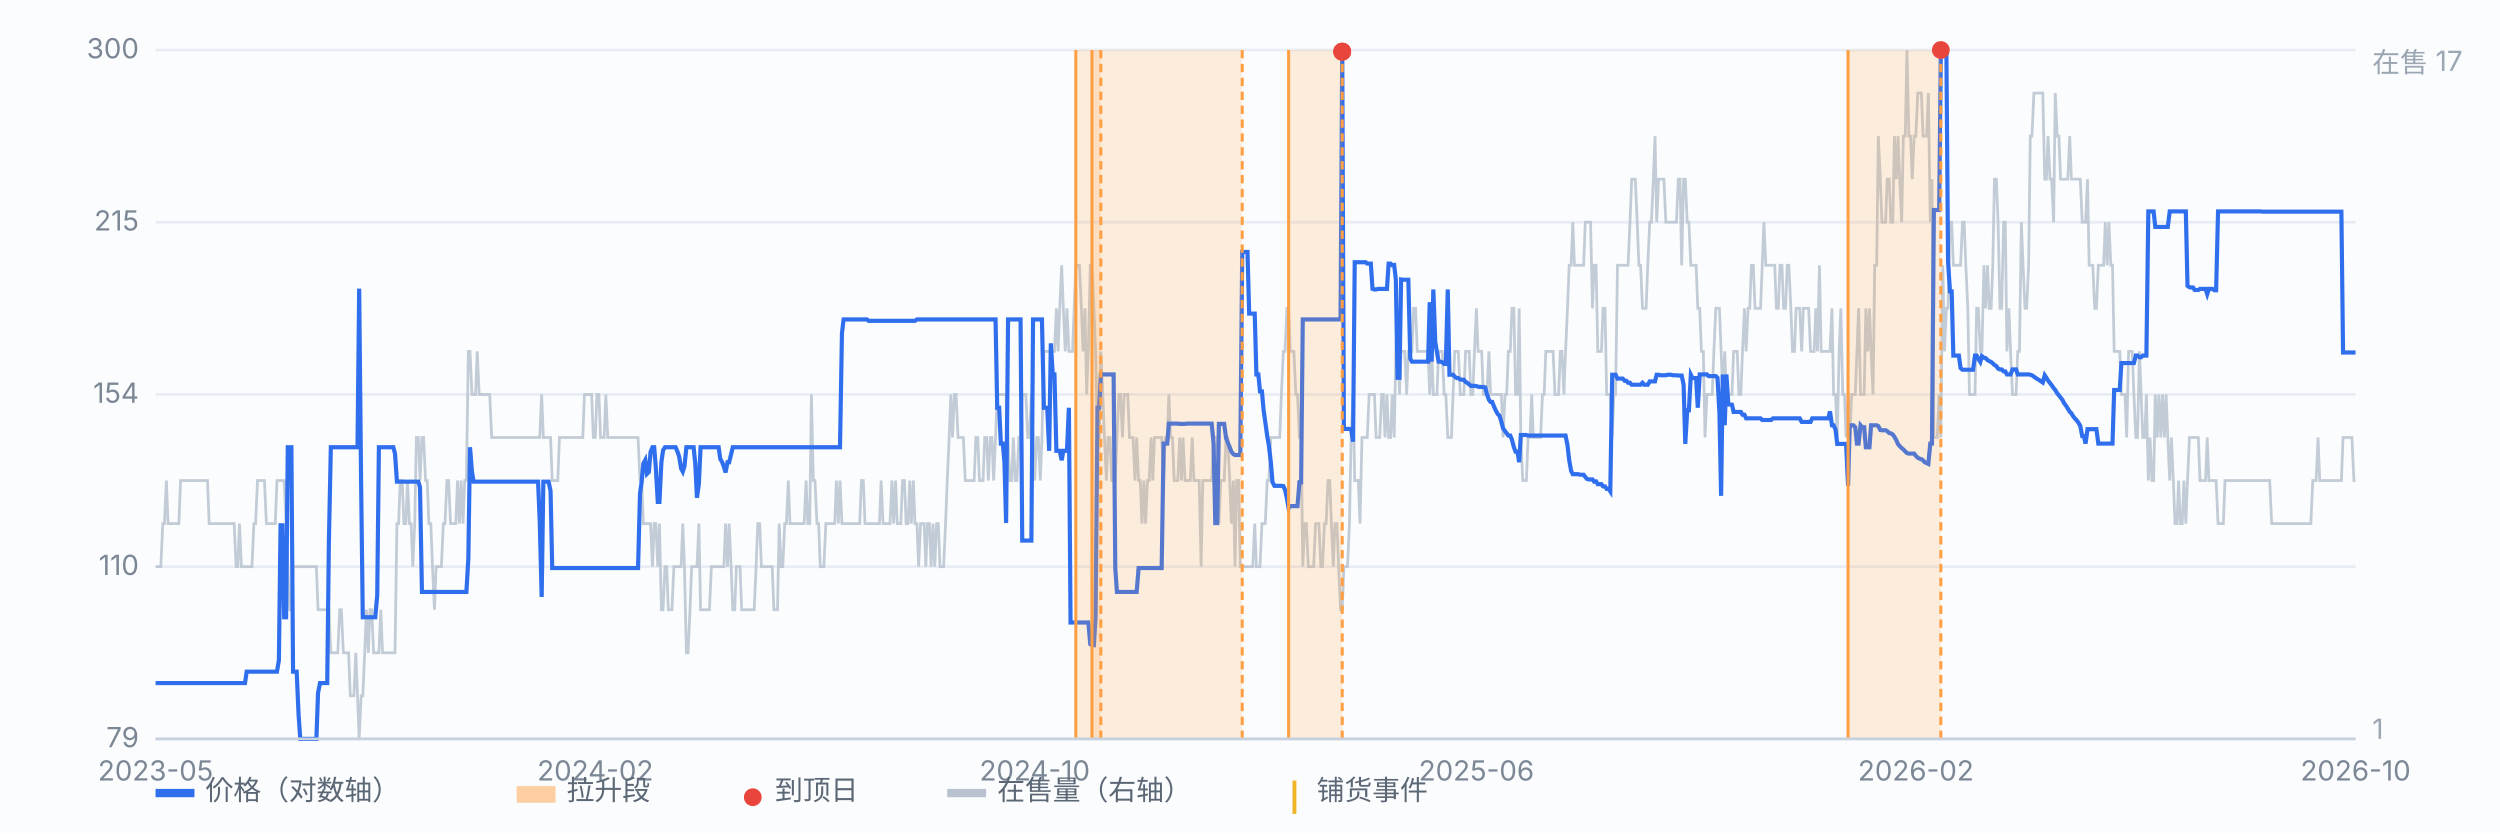
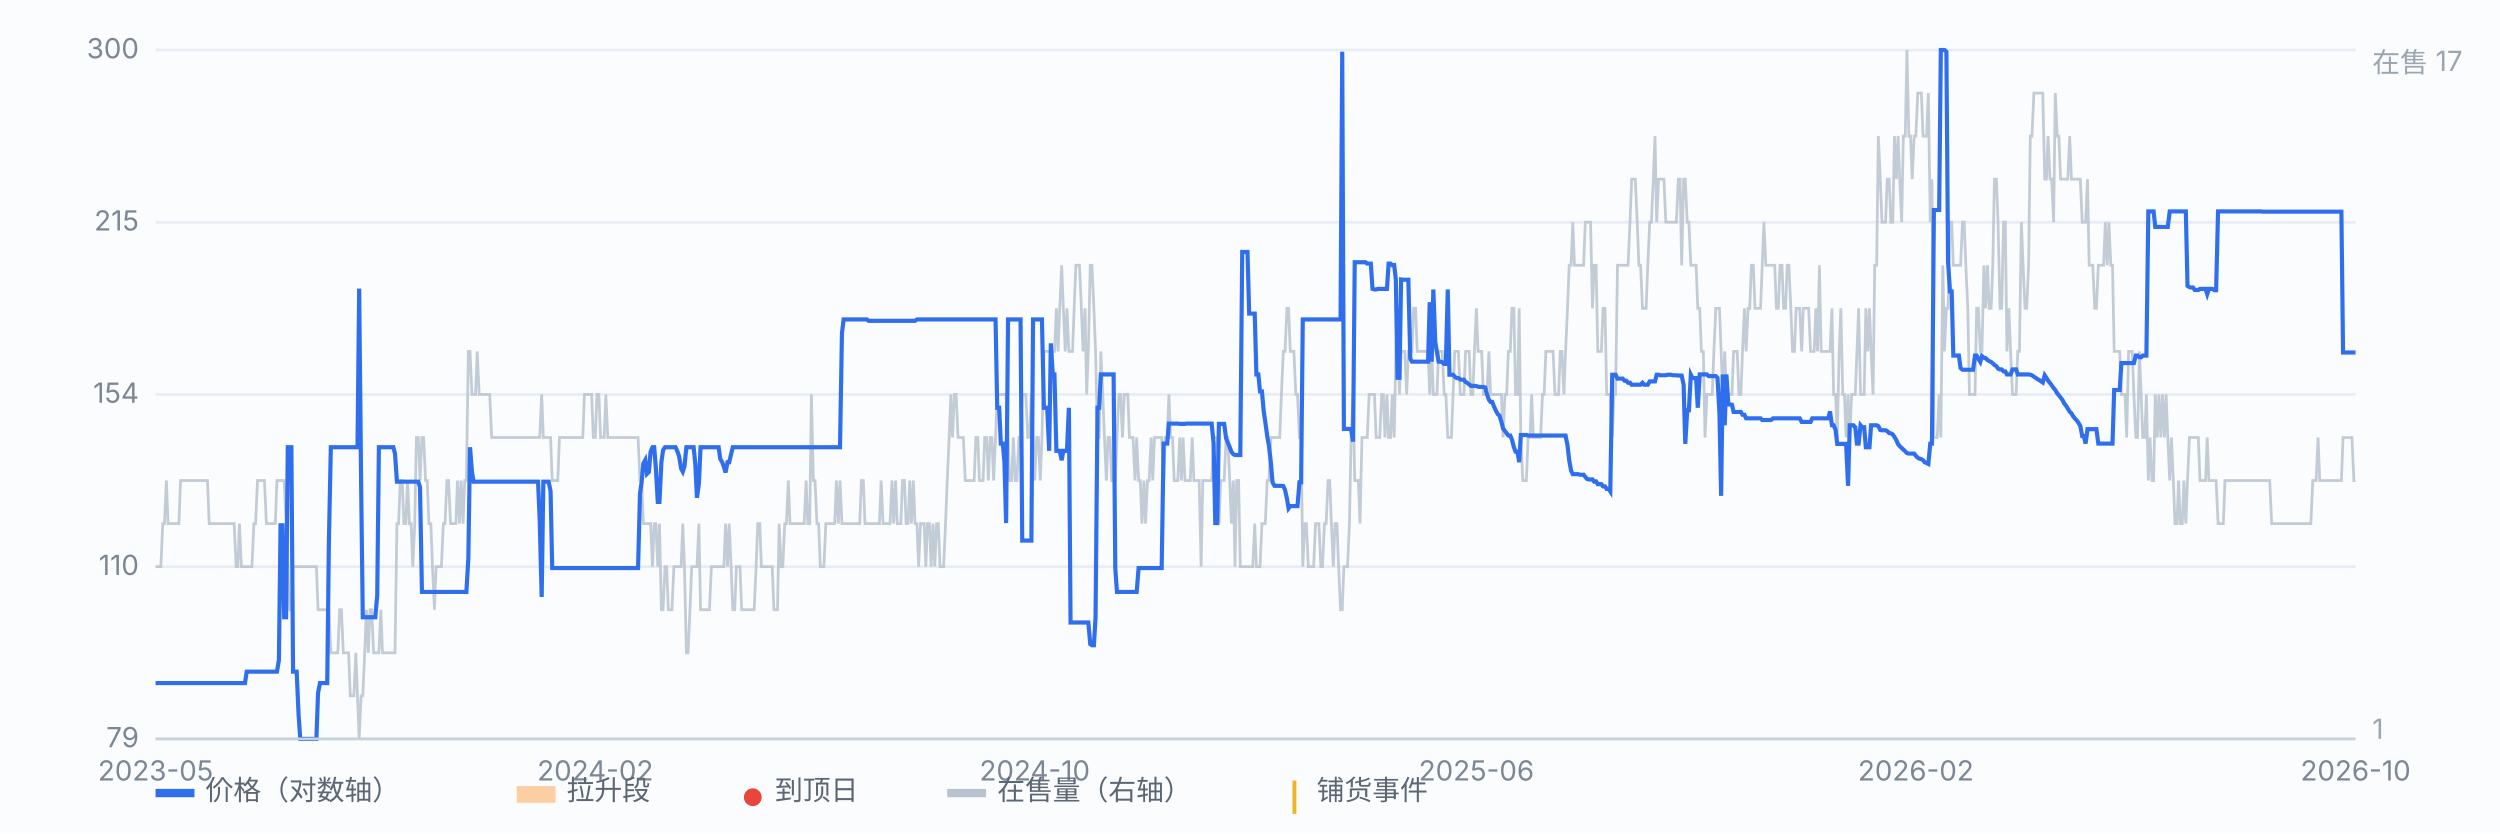
<svg xmlns="http://www.w3.org/2000/svg" viewBox="0 0 900 300" preserveAspectRatio="xMidYMid meet" style="width:100%;max-width:900px;height:auto;display:block" font-family="-apple-system,Segoe UI,Microsoft YaHei,sans-serif" font-size="10">
  <rect x="0" y="0" width="900" height="300" fill="#fbfcfe" />
  <line x1="56" y1="266.0" x2="848" y2="266.0" stroke="#e8edf5" stroke-width="1" />
  <text x="50" y="269.0" text-anchor="end" fill="#7b8794">79</text>
  <line x1="56" y1="204.0" x2="848" y2="204.0" stroke="#e8edf5" stroke-width="1" />
  <text x="50" y="207.0" text-anchor="end" fill="#7b8794">110</text>
  <line x1="56" y1="142.0" x2="848" y2="142.0" stroke="#e8edf5" stroke-width="1" />
  <text x="50" y="145.0" text-anchor="end" fill="#7b8794">154</text>
  <line x1="56" y1="80.0" x2="848" y2="80.0" stroke="#e8edf5" stroke-width="1" />
  <text x="50" y="83.0" text-anchor="end" fill="#7b8794">215</text>
  <line x1="56" y1="18.0" x2="848" y2="18.0" stroke="#e8edf5" stroke-width="1" />
  <text x="50" y="21.0" text-anchor="end" fill="#7b8794">300</text>
  <path d="M56.0 204.0 L56.6 204.0 L57.3 204.0 L57.9 204.0 L58.6 188.5 L59.2 188.5 L59.9 173.0 L60.5 188.5 L61.1 188.5 L61.8 188.5 L62.4 188.5 L63.1 188.5 L63.7 188.5 L64.4 188.5 L65.0 173.0 L65.7 173.0 L66.3 173.0 L66.9 173.0 L67.6 173.0 L68.2 173.0 L68.9 173.0 L69.5 173.0 L70.2 173.0 L70.8 173.0 L71.4 173.0 L72.1 173.0 L72.7 173.0 L73.4 173.0 L74.0 173.0 L74.7 173.0 L75.3 188.5 L75.9 188.5 L76.6 188.5 L77.2 188.5 L77.9 188.5 L78.5 188.5 L79.2 188.5 L79.8 188.5 L80.4 188.5 L81.1 188.5 L81.7 188.5 L82.4 188.5 L83.0 188.5 L83.7 188.5 L84.3 188.5 L85.0 204.0 L85.6 204.0 L86.2 188.5 L86.9 204.0 L87.5 204.0 L88.2 204.0 L88.8 204.0 L89.5 204.0 L90.1 204.0 L90.7 204.0 L91.4 188.5 L92.0 188.5 L92.7 173.0 L93.3 173.0 L94.0 173.0 L94.6 173.0 L95.2 173.0 L95.9 188.5 L96.5 188.5 L97.2 188.5 L97.8 188.5 L98.5 188.5 L99.1 188.5 L99.7 173.0 L100.4 173.0 L101.0 173.0 L101.7 173.0 L102.3 173.0 L103.0 188.5 L103.6 204.0 L104.3 219.5 L104.9 219.5 L105.5 204.0 L106.2 204.0 L106.8 204.0 L107.5 204.0 L108.1 204.0 L108.8 204.0 L109.4 204.0 L110.0 204.0 L110.7 204.0 L111.3 204.0 L112.0 204.0 L112.6 204.0 L113.3 204.0 L113.9 204.0 L114.5 219.5 L115.2 219.5 L115.8 219.5 L116.5 219.5 L117.1 219.5 L117.8 219.5 L118.4 219.5 L119.1 235.0 L119.7 235.0 L120.3 235.0 L121.0 235.0 L121.6 235.0 L122.3 219.5 L122.9 219.5 L123.6 235.0 L124.2 235.0 L124.8 235.0 L125.5 235.0 L126.1 250.5 L126.8 250.5 L127.4 250.5 L128.1 235.0 L128.7 250.5 L129.3 266.0 L130.0 250.5 L130.6 250.5 L131.3 235.0 L131.9 219.5 L132.6 235.0 L133.2 219.5 L133.8 219.5 L134.5 235.0 L135.1 235.0 L135.8 235.0 L136.4 235.0 L137.1 219.5 L137.7 235.0 L138.4 235.0 L139.0 235.0 L139.6 235.0 L140.3 235.0 L140.9 235.0 L141.6 235.0 L142.2 235.0 L142.9 188.5 L143.5 188.5 L144.1 173.0 L144.8 173.0 L145.4 188.5 L146.1 188.5 L146.7 173.0 L147.4 188.5 L148.0 188.5 L148.6 204.0 L149.3 188.5 L149.9 157.5 L150.6 157.5 L151.2 173.0 L151.9 157.5 L152.5 157.5 L153.2 173.0 L153.8 173.0 L154.4 188.5 L155.1 188.5 L155.7 204.0 L156.4 219.5 L157.0 204.0 L157.7 204.0 L158.3 204.0 L158.9 204.0 L159.6 188.5 L160.2 188.5 L160.9 173.0 L161.5 173.0 L162.2 188.5 L162.8 188.5 L163.4 188.5 L164.1 188.5 L164.7 173.0 L165.4 188.5 L166.0 173.0 L166.7 188.5 L167.3 173.0 L167.9 173.0 L168.6 126.5 L169.2 126.5 L169.9 142.0 L170.5 142.0 L171.2 142.0 L171.8 126.5 L172.5 142.0 L173.1 142.0 L173.7 142.0 L174.4 142.0 L175.0 142.0 L175.7 142.0 L176.3 142.0 L177.0 157.5 L177.6 157.5 L178.2 157.5 L178.9 157.5 L179.5 157.5 L180.2 157.5 L180.8 157.5 L181.5 157.5 L182.1 157.5 L182.7 157.5 L183.4 157.5 L184.0 157.5 L184.7 157.5 L185.3 157.5 L186.0 157.5 L186.6 157.5 L187.2 157.5 L187.9 157.5 L188.5 157.5 L189.2 157.5 L189.8 157.5 L190.5 157.5 L191.1 157.5 L191.8 157.5 L192.4 157.5 L193.0 157.5 L193.7 157.5 L194.3 157.5 L195.0 142.0 L195.6 157.5 L196.3 157.5 L196.9 157.5 L197.5 157.5 L198.2 157.5 L198.8 173.0 L199.5 173.0 L200.1 173.0 L200.8 173.0 L201.4 157.5 L202.0 157.5 L202.7 157.5 L203.3 157.5 L204.0 157.5 L204.6 157.5 L205.3 157.5 L205.9 157.5 L206.6 157.5 L207.2 157.5 L207.8 157.5 L208.5 157.5 L209.1 157.5 L209.8 157.5 L210.4 142.0 L211.1 142.0 L211.7 142.0 L212.3 142.0 L213.0 142.0 L213.6 157.5 L214.3 157.5 L214.9 142.0 L215.6 142.0 L216.2 157.5 L216.8 157.5 L217.5 157.5 L218.1 142.0 L218.8 157.5 L219.4 157.5 L220.1 157.5 L220.7 157.5 L221.3 157.5 L222.0 157.5 L222.6 157.5 L223.3 157.5 L223.9 157.5 L224.6 157.5 L225.2 157.5 L225.9 157.5 L226.5 157.5 L227.1 157.5 L227.8 157.5 L228.4 157.5 L229.1 157.5 L229.7 157.5 L230.4 173.0 L231.0 173.0 L231.6 188.5 L232.3 188.5 L232.9 188.5 L233.6 188.5 L234.2 188.5 L234.9 204.0 L235.5 188.5 L236.1 188.5 L236.8 204.0 L237.4 188.5 L238.1 219.5 L238.7 219.5 L239.4 204.0 L240.0 204.0 L240.6 219.5 L241.3 219.5 L241.9 219.5 L242.6 204.0 L243.2 204.0 L243.9 204.0 L244.5 204.0 L245.2 204.0 L245.8 188.5 L246.4 204.0 L247.1 235.0 L247.7 235.0 L248.4 219.5 L249.0 204.0 L249.7 204.0 L250.3 204.0 L250.9 204.0 L251.6 188.5 L252.2 219.5 L252.9 219.5 L253.5 219.5 L254.2 219.5 L254.8 219.5 L255.4 219.5 L256.1 204.0 L256.7 204.0 L257.4 204.0 L258.0 204.0 L258.7 204.0 L259.3 204.0 L260.0 204.0 L260.6 204.0 L261.2 188.5 L261.9 204.0 L262.5 188.5 L263.2 204.0 L263.8 219.5 L264.5 219.5 L265.1 204.0 L265.7 204.0 L266.4 204.0 L267.0 219.5 L267.7 219.5 L268.3 219.5 L269.0 219.5 L269.6 219.5 L270.2 219.5 L270.9 219.5 L271.5 219.5 L272.2 204.0 L272.8 188.5 L273.5 188.5 L274.1 204.0 L274.7 204.0 L275.4 204.0 L276.0 204.0 L276.7 204.0 L277.3 204.0 L278.0 204.0 L278.6 219.5 L279.3 219.5 L279.9 219.5 L280.5 188.5 L281.2 204.0 L281.8 204.0 L282.5 188.5 L283.1 188.5 L283.8 173.0 L284.4 188.5 L285.0 188.5 L285.7 188.5 L286.3 188.5 L287.0 188.5 L287.6 188.5 L288.3 188.5 L288.9 188.5 L289.5 188.5 L290.2 173.0 L290.8 188.5 L291.5 188.5 L292.1 142.0 L292.8 173.0 L293.4 173.0 L294.1 188.5 L294.7 188.5 L295.3 204.0 L296.0 204.0 L296.6 204.0 L297.3 188.5 L297.9 188.5 L298.6 188.5 L299.2 188.5 L299.8 188.5 L300.5 188.5 L301.1 173.0 L301.8 188.5 L302.4 173.0 L303.1 188.5 L303.7 188.5 L304.3 188.5 L305.0 188.5 L305.6 188.5 L306.3 188.5 L306.9 188.5 L307.6 188.5 L308.2 188.5 L308.8 188.5 L309.5 188.5 L310.1 173.0 L310.8 173.0 L311.4 188.5 L312.1 188.5 L312.7 188.5 L313.4 188.5 L314.0 188.5 L314.6 188.5 L315.3 188.5 L315.9 188.5 L316.6 188.5 L317.2 173.0 L317.9 188.5 L318.5 188.5 L319.1 188.5 L319.8 188.5 L320.4 188.5 L321.1 173.0 L321.7 188.5 L322.4 173.0 L323.0 188.5 L323.6 188.5 L324.3 188.5 L324.9 173.0 L325.6 173.0 L326.2 188.5 L326.9 188.5 L327.5 173.0 L328.1 188.5 L328.8 173.0 L329.4 188.5 L330.1 188.5 L330.7 204.0 L331.4 188.5 L332.0 188.5 L332.7 188.5 L333.3 204.0 L333.9 188.5 L334.6 188.5 L335.2 204.0 L335.9 188.5 L336.5 204.0 L337.2 188.5 L337.8 188.5 L338.4 204.0 L339.1 204.0 L339.7 204.0 L340.4 188.5 L341.0 173.0 L341.7 157.5 L342.3 142.0 L342.9 157.5 L343.6 142.0 L344.2 142.0 L344.9 157.5 L345.5 157.5 L346.2 157.5 L346.8 157.5 L347.5 173.0 L348.1 173.0 L348.7 173.0 L349.4 173.0 L350.0 173.0 L350.7 173.0 L351.3 157.5 L352.0 157.5 L352.6 173.0 L353.2 173.0 L353.9 173.0 L354.5 157.5 L355.2 157.5 L355.8 173.0 L356.5 157.5 L357.1 157.5 L357.7 173.0 L358.4 157.5 L359.0 142.0 L359.7 142.0 L360.3 142.0 L361.0 142.0 L361.6 142.0 L362.2 142.0 L362.9 157.5 L363.5 173.0 L364.2 173.0 L364.8 157.5 L365.5 173.0 L366.1 173.0 L366.8 157.5 L367.4 157.5 L368.0 142.0 L368.7 142.0 L369.3 142.0 L370.0 157.5 L370.6 157.5 L371.3 142.0 L371.9 157.5 L372.5 173.0 L373.2 157.5 L373.8 157.5 L374.5 173.0 L375.1 157.5 L375.8 126.5 L376.4 126.5 L377.0 126.5 L377.7 126.5 L378.3 126.5 L379.0 126.5 L379.6 126.5 L380.3 111.0 L380.9 126.5 L381.5 111.0 L382.2 95.5 L382.8 111.0 L383.5 126.5 L384.1 111.0 L384.8 126.5 L385.4 126.5 L386.1 126.5 L386.7 111.0 L387.3 95.5 L388.0 95.5 L388.6 95.5 L389.3 111.0 L389.9 126.5 L390.6 111.0 L391.2 142.0 L391.8 126.5 L392.5 95.5 L393.1 95.5 L393.8 111.0 L394.4 126.5 L395.1 157.5 L395.7 157.5 L396.3 126.5 L397.0 142.0 L397.6 157.5 L398.3 173.0 L398.9 157.5 L399.6 157.5 L400.2 173.0 L400.9 173.0 L401.5 173.0 L402.1 157.5 L402.8 142.0 L403.4 142.0 L404.1 157.5 L404.7 142.0 L405.4 142.0 L406.0 142.0 L406.6 157.5 L407.3 157.5 L407.9 157.5 L408.6 173.0 L409.2 157.5 L409.9 173.0 L410.5 173.0 L411.1 188.5 L411.8 173.0 L412.4 188.5 L413.1 173.0 L413.7 173.0 L414.4 157.5 L415.0 173.0 L415.6 157.5 L416.3 157.5 L416.9 157.5 L417.6 157.5 L418.2 157.5 L418.9 173.0 L419.5 157.5 L420.2 157.5 L420.8 142.0 L421.4 157.5 L422.1 157.5 L422.7 173.0 L423.4 173.0 L424.0 173.0 L424.7 157.5 L425.3 173.0 L425.9 157.5 L426.6 173.0 L427.2 173.0 L427.9 173.0 L428.5 173.0 L429.2 157.5 L429.8 173.0 L430.4 173.0 L431.1 173.0 L431.7 173.0 L432.4 204.0 L433.0 173.0 L433.7 173.0 L434.3 173.0 L435.0 173.0 L435.6 173.0 L436.2 173.0 L436.9 157.5 L437.5 157.5 L438.2 157.5 L438.8 188.5 L439.5 173.0 L440.1 173.0 L440.7 173.0 L441.4 157.5 L442.0 157.5 L442.7 173.0 L443.3 188.5 L444.0 173.0 L444.6 204.0 L445.2 173.0 L445.9 173.0 L446.5 204.0 L447.2 204.0 L447.8 204.0 L448.5 204.0 L449.1 204.0 L449.7 204.0 L450.4 204.0 L451.0 204.0 L451.7 188.5 L452.3 204.0 L453.0 204.0 L453.6 204.0 L454.3 188.5 L454.9 188.5 L455.5 188.5 L456.2 173.0 L456.8 173.0 L457.5 157.5 L458.1 157.5 L458.8 157.5 L459.4 157.5 L460.0 157.5 L460.7 157.5 L461.3 142.0 L462.0 126.5 L462.6 126.5 L463.3 111.0 L463.9 111.0 L464.5 126.5 L465.2 126.5 L465.8 126.5 L466.5 142.0 L467.1 142.0 L467.8 157.5 L468.4 157.5 L469.0 204.0 L469.7 188.5 L470.3 188.5 L471.0 204.0 L471.6 204.0 L472.3 204.0 L472.9 204.0 L473.6 188.5 L474.2 188.5 L474.8 188.5 L475.5 204.0 L476.1 204.0 L476.8 188.5 L477.4 188.5 L478.1 173.0 L478.7 173.0 L479.3 188.5 L480.0 204.0 L480.6 188.5 L481.3 188.5 L481.9 204.0 L482.6 219.5 L483.2 219.5 L483.8 204.0 L484.5 204.0 L485.1 204.0 L485.8 188.5 L486.4 157.5 L487.1 142.0 L487.7 173.0 L488.4 173.0 L489.0 173.0 L489.6 188.5 L490.3 157.5 L490.9 157.5 L491.6 157.5 L492.2 157.5 L492.9 142.0 L493.5 142.0 L494.1 142.0 L494.8 142.0 L495.4 157.5 L496.1 157.5 L496.7 157.5 L497.4 142.0 L498.0 142.0 L498.6 157.5 L499.3 142.0 L499.9 157.5 L500.6 157.5 L501.2 142.0 L501.9 157.5 L502.5 126.5 L503.1 111.0 L503.8 142.0 L504.4 126.5 L505.1 126.5 L505.7 126.5 L506.4 142.0 L507.0 126.5 L507.7 126.5 L508.3 126.5 L508.9 111.0 L509.6 111.0 L510.2 126.5 L510.9 126.5 L511.5 126.5 L512.2 126.5 L512.8 126.5 L513.4 126.5 L514.1 126.5 L514.7 142.0 L515.4 126.5 L516.0 142.0 L516.7 142.0 L517.3 142.0 L517.9 126.5 L518.6 126.5 L519.2 126.5 L519.9 142.0 L520.5 142.0 L521.2 157.5 L521.8 157.5 L522.5 157.5 L523.1 142.0 L523.7 126.5 L524.4 126.5 L525.0 126.5 L525.7 142.0 L526.3 142.0 L527.0 142.0 L527.6 126.5 L528.2 126.5 L528.9 126.5 L529.5 142.0 L530.2 142.0 L530.8 126.5 L531.5 111.0 L532.1 126.5 L532.7 126.5 L533.4 126.5 L534.0 142.0 L534.7 142.0 L535.3 142.0 L536.0 126.5 L536.6 142.0 L537.2 142.0 L537.9 142.0 L538.5 142.0 L539.2 142.0 L539.8 142.0 L540.5 142.0 L541.1 157.5 L541.8 142.0 L542.4 142.0 L543.0 126.5 L543.7 126.5 L544.3 111.0 L545.0 111.0 L545.6 142.0 L546.3 142.0 L546.9 111.0 L547.5 157.5 L548.2 173.0 L548.8 173.0 L549.5 173.0 L550.1 157.5 L550.8 157.5 L551.4 142.0 L552.0 157.5 L552.7 157.5 L553.3 157.5 L554.0 157.5 L554.6 157.5 L555.3 142.0 L555.9 142.0 L556.5 126.5 L557.2 126.5 L557.8 126.5 L558.5 126.5 L559.1 126.5 L559.8 142.0 L560.4 142.0 L561.1 142.0 L561.7 126.5 L562.3 126.5 L563.0 142.0 L563.6 126.5 L564.3 111.0 L564.9 95.5 L565.6 95.5 L566.2 80.0 L566.8 95.5 L567.5 95.5 L568.1 95.5 L568.8 95.5 L569.4 95.5 L570.1 95.5 L570.7 80.0 L571.3 80.0 L572.0 80.0 L572.6 80.0 L573.3 111.0 L573.9 95.5 L574.6 95.5 L575.2 126.5 L575.9 126.5 L576.5 126.5 L577.1 111.0 L577.8 111.0 L578.4 142.0 L579.1 142.0 L579.7 142.0 L580.4 157.5 L581.0 142.0 L581.6 142.0 L582.3 95.5 L582.9 95.5 L583.6 95.5 L584.2 95.5 L584.9 95.5 L585.5 95.5 L586.1 95.5 L586.8 80.0 L587.4 64.5 L588.1 64.5 L588.7 64.5 L589.4 80.0 L590.0 95.5 L590.6 95.5 L591.3 111.0 L591.9 111.0 L592.6 111.0 L593.2 95.5 L593.9 80.0 L594.5 80.0 L595.2 64.5 L595.8 49.0 L596.4 80.0 L597.1 64.5 L597.7 64.5 L598.4 64.5 L599.0 64.5 L599.7 80.0 L600.3 80.0 L600.9 80.0 L601.6 80.0 L602.2 80.0 L602.9 80.0 L603.5 80.0 L604.2 64.5 L604.8 64.5 L605.4 95.5 L606.1 64.5 L606.7 64.5 L607.4 80.0 L608.0 80.0 L608.7 95.5 L609.3 95.5 L609.9 95.5 L610.6 95.5 L611.2 111.0 L611.9 111.0 L612.5 126.5 L613.2 126.5 L613.8 157.5 L614.5 142.0 L615.1 142.0 L615.7 142.0 L616.4 142.0 L617.0 126.5 L617.7 111.0 L618.3 111.0 L619.0 111.0 L619.6 126.5 L620.2 142.0 L620.9 126.5 L621.5 142.0 L622.2 142.0 L622.8 142.0 L623.5 142.0 L624.1 126.5 L624.7 126.5 L625.4 126.5 L626.0 142.0 L626.7 142.0 L627.3 126.5 L628.0 111.0 L628.6 126.5 L629.3 111.0 L629.9 111.0 L630.5 95.5 L631.2 95.5 L631.8 111.0 L632.5 111.0 L633.1 111.0 L633.8 111.0 L634.4 95.5 L635.0 80.0 L635.7 95.5 L636.3 95.5 L637.0 95.5 L637.6 95.5 L638.3 95.5 L638.9 95.5 L639.5 111.0 L640.2 111.0 L640.8 95.5 L641.5 95.5 L642.1 111.0 L642.8 111.0 L643.4 95.5 L644.0 95.5 L644.7 111.0 L645.3 126.5 L646.0 126.5 L646.6 111.0 L647.3 111.0 L647.9 111.0 L648.6 126.5 L649.2 111.0 L649.8 111.0 L650.5 111.0 L651.1 111.0 L651.8 126.5 L652.4 126.5 L653.1 126.5 L653.7 111.0 L654.3 126.5 L655.0 95.5 L655.6 126.5 L656.3 126.5 L656.9 126.5 L657.6 126.5 L658.2 126.5 L658.8 126.5 L659.5 111.0 L660.1 142.0 L660.8 142.0 L661.4 157.5 L662.1 126.5 L662.7 111.0 L663.4 142.0 L664.0 142.0 L664.6 157.5 L665.3 142.0 L665.9 157.5 L666.6 142.0 L667.2 142.0 L667.9 142.0 L668.5 126.5 L669.1 111.0 L669.8 142.0 L670.4 142.0 L671.1 142.0 L671.7 111.0 L672.4 126.5 L673.0 111.0 L673.6 126.5 L674.3 142.0 L674.9 95.5 L675.6 95.5 L676.2 49.0 L676.9 64.5 L677.5 80.0 L678.1 80.0 L678.8 80.0 L679.4 64.5 L680.1 64.5 L680.7 80.0 L681.4 80.0 L682.0 49.0 L682.7 64.5 L683.3 49.0 L683.9 64.5 L684.6 80.0 L685.2 49.0 L685.9 49.0 L686.5 18.0 L687.2 49.0 L687.8 49.0 L688.4 64.5 L689.1 49.0 L689.7 49.0 L690.4 33.5 L691.0 33.5 L691.7 33.5 L692.3 49.0 L692.9 49.0 L693.6 49.0 L694.2 33.5 L694.9 80.0 L695.5 64.5 L696.2 157.5 L696.8 157.5 L697.4 157.5 L698.1 142.0 L698.7 157.5 L699.4 95.5 L700.0 126.5 L700.7 111.0 L701.3 111.0 L702.0 80.0 L702.6 80.0 L703.2 95.5 L703.9 95.5 L704.5 95.5 L705.2 95.5 L705.8 95.5 L706.5 80.0 L707.1 80.0 L707.7 95.5 L708.4 111.0 L709.0 142.0 L709.7 142.0 L710.3 142.0 L711.0 142.0 L711.6 111.0 L712.2 111.0 L712.9 126.5 L713.5 126.5 L714.2 95.5 L714.8 111.0 L715.5 95.5 L716.1 111.0 L716.8 111.0 L717.4 95.5 L718.0 64.5 L718.7 64.5 L719.3 80.0 L720.0 111.0 L720.6 111.0 L721.3 80.0 L721.9 80.0 L722.5 126.5 L723.2 111.0 L723.8 126.5 L724.5 142.0 L725.1 142.0 L725.8 142.0 L726.4 126.5 L727.0 126.5 L727.7 80.0 L728.3 95.5 L729.0 111.0 L729.6 111.0 L730.3 95.5 L730.9 49.0 L731.5 49.0 L732.2 33.5 L732.8 33.5 L733.5 33.5 L734.1 33.5 L734.8 33.5 L735.4 33.5 L736.1 64.5 L736.7 64.5 L737.3 49.0 L738.0 64.5 L738.6 64.5 L739.3 80.0 L739.9 33.5 L740.6 49.0 L741.2 49.0 L741.8 64.5 L742.5 64.5 L743.1 64.5 L743.8 64.5 L744.4 64.5 L745.1 49.0 L745.7 64.5 L746.3 64.5 L747.0 64.5 L747.6 64.5 L748.3 64.5 L748.9 64.5 L749.6 80.0 L750.2 80.0 L750.8 80.0 L751.5 64.5 L752.1 95.5 L752.8 95.5 L753.4 95.5 L754.1 111.0 L754.7 111.0 L755.4 95.5 L756.0 95.5 L756.6 95.5 L757.3 95.5 L757.9 80.0 L758.6 95.5 L759.2 80.0 L759.9 95.5 L760.5 95.5 L761.1 126.5 L761.8 126.5 L762.4 126.5 L763.1 126.5 L763.7 142.0 L764.4 142.0 L765.0 142.0 L765.6 157.5 L766.3 126.5 L766.9 126.5 L767.6 126.5 L768.2 142.0 L768.9 157.5 L769.5 157.5 L770.2 126.5 L770.8 142.0 L771.4 157.5 L772.1 157.5 L772.7 142.0 L773.4 173.0 L774.0 157.5 L774.7 173.0 L775.3 173.0 L775.9 142.0 L776.6 157.5 L777.2 142.0 L777.9 157.5 L778.5 142.0 L779.2 157.5 L779.8 142.0 L780.4 157.5 L781.1 173.0 L781.7 157.5 L782.4 173.0 L783.0 188.5 L783.7 188.5 L784.3 173.0 L784.9 188.5 L785.6 188.5 L786.2 173.0 L786.9 188.5 L787.5 173.0 L788.2 157.5 L788.8 157.5 L789.5 157.5 L790.1 157.5 L790.7 157.5 L791.4 157.5 L792.0 173.0 L792.7 173.0 L793.3 173.0 L794.0 173.0 L794.6 157.5 L795.2 173.0 L795.9 173.0 L796.5 173.0 L797.2 173.0 L797.8 173.0 L798.5 188.5 L799.1 188.5 L799.7 188.5 L800.4 188.5 L801.0 173.0 L801.7 173.0 L802.3 173.0 L803.0 173.0 L803.6 173.0 L804.3 173.0 L804.9 173.0 L805.5 173.0 L806.2 173.0 L806.8 173.0 L807.5 173.0 L808.1 173.0 L808.8 173.0 L809.4 173.0 L810.0 173.0 L810.7 173.0 L811.3 173.0 L812.0 173.0 L812.6 173.0 L813.3 173.0 L813.9 173.0 L814.5 173.0 L815.2 173.0 L815.8 173.0 L816.5 173.0 L817.1 173.0 L817.8 188.5 L818.4 188.5 L819.0 188.5 L819.7 188.5 L820.3 188.5 L821.0 188.5 L821.6 188.5 L822.3 188.5 L822.9 188.5 L823.6 188.5 L824.2 188.5 L824.8 188.5 L825.5 188.5 L826.1 188.5 L826.8 188.5 L827.4 188.5 L828.1 188.5 L828.7 188.5 L829.3 188.5 L830.0 188.5 L830.6 188.5 L831.3 188.5 L831.9 188.5 L832.6 173.0 L833.2 173.0 L833.8 173.0 L834.5 157.5 L835.1 173.0 L835.8 173.0 L836.4 173.0 L837.1 173.0 L837.7 173.0 L838.3 173.0 L839.0 173.0 L839.6 173.0 L840.3 173.0 L840.9 173.0 L841.6 173.0 L842.2 173.0 L842.9 173.0 L843.5 157.5 L844.1 157.5 L844.8 157.5 L845.4 157.5 L846.1 157.5 L846.7 157.5 L847.4 173.0 L848.0 173.0" fill="none" stroke="#b9c3cf" stroke-width="1" opacity="0.85" />
  <text x="854" y="26" fill="#9aa6b2">在售 17</text>
  <text x="854" y="266" fill="#9aa6b2">1</text>
  <path d="M56.0 245.9 L56.6 245.9 L57.3 245.9 L57.9 245.9 L58.6 245.9 L59.2 245.9 L59.9 245.9 L60.5 245.9 L61.1 245.9 L61.8 245.9 L62.4 245.9 L63.1 245.9 L63.7 245.9 L64.4 245.9 L65.0 245.9 L65.7 245.9 L66.3 245.9 L66.9 245.9 L67.6 245.9 L68.2 245.9 L68.9 245.9 L69.5 245.9 L70.2 245.9 L70.8 245.9 L71.4 245.9 L72.1 245.9 L72.7 245.9 L73.4 245.9 L74.0 245.9 L74.7 245.9 L75.3 245.9 L75.9 245.9 L76.6 245.9 L77.2 245.9 L77.9 245.9 L78.5 245.9 L79.2 245.9 L79.8 245.9 L80.4 245.9 L81.1 245.9 L81.7 245.9 L82.4 245.9 L83.0 245.9 L83.7 245.9 L84.3 245.9 L85.0 245.9 L85.6 245.9 L86.2 245.9 L86.9 245.9 L87.5 245.9 L88.2 245.9 L88.8 241.8 L89.5 241.8 L90.1 241.8 L90.7 241.8 L91.4 241.8 L92.0 241.8 L92.7 241.8 L93.3 241.8 L94.0 241.8 L94.6 241.8 L95.2 241.8 L95.9 241.8 L96.5 241.8 L97.2 241.8 L97.8 241.8 L98.5 241.8 L99.1 241.8 L99.7 241.8 L100.4 237.7 L101.0 189.1 L101.7 189.1 L102.3 222.2 L103.0 222.2 L103.6 161.0 L104.3 161.0 L104.9 161.0 L105.5 241.8 L106.2 241.8 L106.8 241.8 L107.5 257.5 L108.1 266.0 L108.8 266.0 L109.4 266.0 L110.0 266.0 L110.7 266.0 L111.3 266.0 L112.0 266.0 L112.6 266.0 L113.3 266.0 L113.9 266.0 L114.5 249.4 L115.2 245.9 L115.8 245.9 L116.5 245.9 L117.1 245.9 L117.8 245.9 L118.4 194.9 L119.1 161.0 L119.7 161.0 L120.3 161.0 L121.0 161.0 L121.6 161.0 L122.3 161.0 L122.9 161.0 L123.6 161.0 L124.2 161.0 L124.8 161.0 L125.5 161.0 L126.1 161.0 L126.8 161.0 L127.4 161.0 L128.1 161.0 L128.7 161.0 L129.3 103.9 L130.0 173.9 L130.6 222.2 L131.3 222.2 L131.9 222.2 L132.6 222.2 L133.2 222.2 L133.8 222.2 L134.5 222.2 L135.1 222.2 L135.8 214.3 L136.4 161.0 L137.1 161.0 L137.7 161.0 L138.4 161.0 L139.0 161.0 L139.6 161.0 L140.3 161.0 L140.9 161.0 L141.6 161.0 L142.2 163.3 L142.9 173.4 L143.5 173.4 L144.1 173.4 L144.8 173.4 L145.4 173.4 L146.1 173.4 L146.7 173.4 L147.4 173.4 L148.0 173.4 L148.6 173.4 L149.3 173.4 L149.9 173.4 L150.6 173.4 L151.2 175.4 L151.9 213.1 L152.5 213.1 L153.2 213.1 L153.8 213.1 L154.4 213.1 L155.1 213.1 L155.7 213.1 L156.4 213.1 L157.0 213.1 L157.7 213.1 L158.3 213.1 L158.9 213.1 L159.6 213.1 L160.2 213.1 L160.9 213.1 L161.5 213.1 L162.2 213.1 L162.8 213.1 L163.4 213.1 L164.1 213.1 L164.7 213.1 L165.4 213.1 L166.0 213.1 L166.7 213.1 L167.3 213.1 L167.9 213.1 L168.6 201.1 L169.2 161.0 L169.9 169.8 L170.5 173.4 L171.2 173.4 L171.8 173.4 L172.5 173.4 L173.1 173.4 L173.7 173.4 L174.4 173.4 L175.0 173.4 L175.7 173.4 L176.3 173.4 L177.0 173.4 L177.6 173.4 L178.2 173.4 L178.9 173.4 L179.5 173.4 L180.2 173.4 L180.8 173.4 L181.5 173.4 L182.1 173.4 L182.7 173.4 L183.4 173.4 L184.0 173.4 L184.7 173.4 L185.3 173.4 L186.0 173.4 L186.6 173.4 L187.2 173.4 L187.9 173.4 L188.5 173.4 L189.2 173.4 L189.8 173.4 L190.5 173.4 L191.1 173.4 L191.8 173.4 L192.4 173.4 L193.0 173.4 L193.7 173.4 L194.3 187.5 L195.0 214.9 L195.6 173.4 L196.3 173.4 L196.9 173.4 L197.5 173.4 L198.2 176.8 L198.8 204.5 L199.5 204.5 L200.1 204.5 L200.8 204.5 L201.4 204.5 L202.0 204.5 L202.7 204.5 L203.3 204.5 L204.0 204.5 L204.6 204.5 L205.3 204.5 L205.9 204.5 L206.6 204.5 L207.2 204.5 L207.8 204.5 L208.5 204.5 L209.1 204.5 L209.8 204.5 L210.4 204.5 L211.1 204.5 L211.7 204.5 L212.3 204.5 L213.0 204.5 L213.6 204.5 L214.3 204.5 L214.9 204.5 L215.6 204.5 L216.2 204.5 L216.8 204.5 L217.5 204.5 L218.1 204.5 L218.8 204.5 L219.4 204.5 L220.1 204.5 L220.7 204.5 L221.3 204.5 L222.0 204.5 L222.6 204.5 L223.3 204.5 L223.9 204.5 L224.6 204.5 L225.2 204.5 L225.9 204.5 L226.5 204.5 L227.1 204.5 L227.8 204.5 L228.4 204.5 L229.1 204.5 L229.7 204.5 L230.4 177.7 L231.0 173.4 L231.6 166.9 L232.3 165.6 L232.9 170.6 L233.6 169.9 L234.2 162.7 L234.9 161.0 L235.5 161.0 L236.1 168.4 L236.8 180.7 L237.4 180.7 L238.1 166.4 L238.7 162.1 L239.4 161.0 L240.0 161.0 L240.6 161.0 L241.3 161.0 L241.9 161.0 L242.6 161.0 L243.2 161.0 L243.9 162.6 L244.5 164.4 L245.2 168.7 L245.8 169.8 L246.4 167.9 L247.1 161.0 L247.7 161.0 L248.4 161.0 L249.0 161.0 L249.7 161.0 L250.3 166.9 L250.9 179.2 L251.6 174.1 L252.2 161.0 L252.9 161.0 L253.5 161.0 L254.2 161.0 L254.8 161.0 L255.4 161.0 L256.1 161.0 L256.7 161.0 L257.4 161.0 L258.0 161.0 L258.7 161.0 L259.3 165.2 L260.0 166.4 L260.6 168.1 L261.2 170.1 L261.9 166.4 L262.5 166.4 L263.2 163.5 L263.8 161.0 L264.5 161.0 L265.1 161.0 L265.7 161.0 L266.4 161.0 L267.0 161.0 L267.7 161.0 L268.3 161.0 L269.0 161.0 L269.6 161.0 L270.2 161.0 L270.9 161.0 L271.5 161.0 L272.2 161.0 L272.8 161.0 L273.5 161.0 L274.1 161.0 L274.7 161.0 L275.4 161.0 L276.0 161.0 L276.7 161.0 L277.3 161.0 L278.0 161.0 L278.6 161.0 L279.3 161.0 L279.9 161.0 L280.5 161.0 L281.2 161.0 L281.8 161.0 L282.5 161.0 L283.1 161.0 L283.8 161.0 L284.4 161.0 L285.0 161.0 L285.7 161.0 L286.3 161.0 L287.0 161.0 L287.6 161.0 L288.3 161.0 L288.9 161.0 L289.5 161.0 L290.2 161.0 L290.8 161.0 L291.5 161.0 L292.1 161.0 L292.8 161.0 L293.4 161.0 L294.1 161.0 L294.7 161.0 L295.3 161.0 L296.0 161.0 L296.6 161.0 L297.3 161.0 L297.9 161.0 L298.6 161.0 L299.2 161.0 L299.8 161.0 L300.5 161.0 L301.1 161.0 L301.8 161.0 L302.4 161.0 L303.1 120.0 L303.7 115.0 L304.3 115.0 L305.0 115.0 L305.6 115.0 L306.3 115.0 L306.9 115.0 L307.6 115.0 L308.2 115.0 L308.8 115.0 L309.5 115.0 L310.1 115.0 L310.8 115.0 L311.4 115.0 L312.1 115.0 L312.7 115.5 L313.4 115.5 L314.0 115.5 L314.6 115.5 L315.3 115.5 L315.9 115.5 L316.6 115.5 L317.2 115.5 L317.9 115.5 L318.5 115.5 L319.1 115.5 L319.8 115.5 L320.4 115.5 L321.1 115.5 L321.7 115.5 L322.4 115.5 L323.0 115.5 L323.6 115.5 L324.3 115.5 L324.9 115.5 L325.6 115.5 L326.2 115.5 L326.9 115.5 L327.5 115.5 L328.1 115.5 L328.8 115.5 L329.4 115.5 L330.1 115.0 L330.7 115.0 L331.4 115.0 L332.0 115.0 L332.7 115.0 L333.3 115.0 L333.9 115.0 L334.6 115.0 L335.2 115.0 L335.9 115.0 L336.5 115.0 L337.2 115.0 L337.8 115.0 L338.4 115.0 L339.1 115.0 L339.7 115.0 L340.4 115.0 L341.0 115.0 L341.7 115.0 L342.3 115.0 L342.9 115.0 L343.6 115.0 L344.2 115.0 L344.9 115.0 L345.5 115.0 L346.2 115.0 L346.8 115.0 L347.5 115.0 L348.1 115.0 L348.7 115.0 L349.4 115.0 L350.0 115.0 L350.7 115.0 L351.3 115.0 L352.0 115.0 L352.6 115.0 L353.2 115.0 L353.9 115.0 L354.5 115.0 L355.2 115.0 L355.8 115.0 L356.5 115.0 L357.1 115.0 L357.7 115.0 L358.4 115.0 L359.0 146.8 L359.7 146.8 L360.3 159.7 L361.0 159.7 L361.6 166.4 L362.2 188.3 L362.9 115.0 L363.5 115.0 L364.2 115.0 L364.8 115.0 L365.5 115.0 L366.1 115.0 L366.8 115.0 L367.4 115.0 L368.0 194.6 L368.7 194.6 L369.3 194.6 L370.0 194.6 L370.6 194.6 L371.3 194.6 L371.9 115.0 L372.5 115.0 L373.2 115.0 L373.8 115.0 L374.5 115.0 L375.1 115.0 L375.8 146.8 L376.4 146.8 L377.0 146.8 L377.7 162.3 L378.3 123.6 L379.0 134.8 L379.6 134.8 L380.3 162.3 L380.9 162.3 L381.5 162.3 L382.2 165.7 L382.8 162.3 L383.5 162.3 L384.1 162.3 L384.8 146.8 L385.4 224.1 L386.1 224.1 L386.7 224.1 L387.3 224.1 L388.0 224.1 L388.6 224.1 L389.3 224.1 L389.9 224.1 L390.6 224.1 L391.2 224.1 L391.8 224.1 L392.5 231.9 L393.1 232.3 L393.8 232.3 L394.4 222.2 L395.1 146.8 L395.7 146.8 L396.3 134.8 L397.0 134.8 L397.6 134.8 L398.3 134.8 L398.9 134.8 L399.6 134.8 L400.2 134.8 L400.9 134.8 L401.5 204.5 L402.1 213.1 L402.8 213.1 L403.4 213.1 L404.1 213.1 L404.7 213.1 L405.4 213.1 L406.0 213.1 L406.6 213.1 L407.3 213.1 L407.9 213.1 L408.6 213.1 L409.2 213.1 L409.9 204.5 L410.5 204.5 L411.1 204.5 L411.8 204.5 L412.4 204.5 L413.1 204.5 L413.7 204.5 L414.4 204.5 L415.0 204.5 L415.6 204.5 L416.3 204.5 L416.9 204.5 L417.6 204.5 L418.2 204.5 L418.9 159.7 L419.5 159.7 L420.2 159.7 L420.8 152.5 L421.4 152.5 L422.1 152.5 L422.7 152.5 L423.4 152.5 L424.0 152.5 L424.7 152.6 L425.3 152.6 L425.9 152.6 L426.6 152.6 L427.2 152.5 L427.9 152.5 L428.5 152.5 L429.2 152.5 L429.8 152.5 L430.4 152.5 L431.1 152.5 L431.7 152.5 L432.4 152.5 L433.0 152.5 L433.7 152.5 L434.3 152.5 L435.0 152.5 L435.6 152.5 L436.2 152.5 L436.9 159.7 L437.5 188.3 L438.2 188.3 L438.8 152.6 L439.5 152.6 L440.1 152.6 L440.7 152.6 L441.4 157.8 L442.0 159.3 L442.7 161.0 L443.3 162.6 L444.0 163.5 L444.6 163.8 L445.2 163.8 L445.9 163.8 L446.5 163.8 L447.2 90.7 L447.8 90.7 L448.5 90.7 L449.1 90.7 L449.7 112.9 L450.4 112.9 L451.0 112.9 L451.7 112.9 L452.3 134.8 L453.0 134.8 L453.6 140.9 L454.3 140.9 L454.9 147.7 L455.5 151.9 L456.2 157.0 L456.8 160.4 L457.5 166.4 L458.1 173.6 L458.8 174.9 L459.4 174.9 L460.0 174.9 L460.7 174.9 L461.3 174.9 L462.0 175.0 L462.6 176.3 L463.3 179.5 L463.9 183.0 L464.5 182.2 L465.2 182.2 L465.8 182.2 L466.5 182.2 L467.1 182.2 L467.8 173.6 L468.4 173.6 L469.0 115.0 L469.7 115.0 L470.3 115.0 L471.0 115.0 L471.6 115.0 L472.3 115.0 L472.9 115.0 L473.6 115.0 L474.2 115.0 L474.8 115.0 L475.5 115.0 L476.1 115.0 L476.8 115.0 L477.4 115.0 L478.1 115.0 L478.7 115.0 L479.3 115.0 L480.0 115.0 L480.6 115.0 L481.3 115.0 L481.9 115.0 L482.6 115.0 L483.2 18.6 L483.8 154.4 L484.5 154.4 L485.1 154.4 L485.8 154.4 L486.4 154.5 L487.1 159.0 L487.7 94.4 L488.4 94.4 L489.0 94.4 L489.6 94.4 L490.3 94.4 L490.9 94.4 L491.6 94.4 L492.2 94.9 L492.9 94.9 L493.5 94.9 L494.1 104.0 L494.8 104.2 L495.4 104.2 L496.1 104.0 L496.7 104.0 L497.4 104.0 L498.0 104.0 L498.6 104.0 L499.3 104.0 L499.9 94.9 L500.6 94.9 L501.2 95.5 L501.9 95.4 L502.5 100.6 L503.1 136.0 L503.8 136.0 L504.4 100.6 L505.1 100.7 L505.7 100.7 L506.4 100.7 L507.0 100.7 L507.7 129.1 L508.3 130.2 L508.9 130.2 L509.6 130.2 L510.2 130.2 L510.9 130.2 L511.5 130.2 L512.2 130.2 L512.8 130.2 L513.4 130.2 L514.1 130.2 L514.7 108.8 L515.4 130.2 L516.0 104.2 L516.7 123.1 L517.3 126.8 L517.9 130.2 L518.6 130.2 L519.2 130.4 L519.9 131.0 L520.5 131.0 L521.2 104.2 L521.8 134.9 L522.5 134.9 L523.1 134.9 L523.7 135.6 L524.4 136.1 L525.0 136.1 L525.7 136.6 L526.3 136.7 L527.0 136.7 L527.6 137.5 L528.2 137.8 L528.9 138.4 L529.5 138.9 L530.2 138.9 L530.8 138.9 L531.5 139.0 L532.1 139.2 L532.7 139.3 L533.4 139.3 L534.0 139.3 L534.7 139.5 L535.3 141.9 L536.0 143.9 L536.6 144.7 L537.2 144.7 L537.9 146.5 L538.5 147.8 L539.2 149.1 L539.8 149.6 L540.5 151.9 L541.1 154.2 L541.8 155.2 L542.4 156.0 L543.0 156.8 L543.7 156.8 L544.3 158.3 L545.0 161.0 L545.6 162.6 L546.3 162.6 L546.9 166.4 L547.5 156.6 L548.2 156.6 L548.8 156.6 L549.5 156.6 L550.1 156.8 L550.8 156.8 L551.4 156.8 L552.0 156.8 L552.7 156.8 L553.3 156.8 L554.0 156.8 L554.6 156.8 L555.3 156.8 L555.9 156.8 L556.5 156.8 L557.2 156.8 L557.8 156.8 L558.5 156.8 L559.1 156.8 L559.8 156.8 L560.4 156.8 L561.1 156.8 L561.7 156.8 L562.3 156.8 L563.0 156.8 L563.6 156.8 L564.3 160.3 L564.9 165.6 L565.6 169.5 L566.2 170.7 L566.8 170.7 L567.5 170.7 L568.1 170.7 L568.8 170.9 L569.4 170.9 L570.1 170.9 L570.7 171.7 L571.3 172.4 L572.0 172.6 L572.6 172.6 L573.3 172.6 L573.9 173.4 L574.6 173.3 L575.2 174.3 L575.9 174.3 L576.5 174.3 L577.1 175.1 L577.8 175.1 L578.4 176.0 L579.1 176.0 L579.7 176.9 L580.4 134.9 L581.0 134.9 L581.6 134.9 L582.3 136.3 L582.9 136.3 L583.6 136.3 L584.2 136.3 L584.9 137.1 L585.5 137.1 L586.1 137.8 L586.8 137.8 L587.4 138.5 L588.1 138.5 L588.7 138.5 L589.4 138.5 L590.0 138.5 L590.6 138.5 L591.3 137.8 L591.9 138.5 L592.6 138.5 L593.2 138.5 L593.9 137.3 L594.5 137.3 L595.2 137.3 L595.8 137.3 L596.4 134.9 L597.1 134.9 L597.7 135.1 L598.4 135.1 L599.0 135.1 L599.7 135.1 L600.3 134.9 L600.9 134.9 L601.6 134.9 L602.2 135.1 L602.9 135.1 L603.5 135.1 L604.2 135.2 L604.8 135.2 L605.4 135.2 L606.1 138.5 L606.7 159.8 L607.4 147.7 L608.0 147.7 L608.7 134.9 L609.3 136.1 L609.9 136.1 L610.6 136.1 L611.2 146.8 L611.9 134.8 L612.5 134.8 L613.2 134.8 L613.8 134.8 L614.5 134.8 L615.1 135.4 L615.7 135.4 L616.4 135.4 L617.0 135.4 L617.7 135.4 L618.3 136.0 L619.0 148.7 L619.6 178.5 L620.2 134.8 L620.9 153.1 L621.5 134.8 L622.2 145.6 L622.8 145.6 L623.5 145.7 L624.1 148.3 L624.7 148.3 L625.4 148.3 L626.0 148.3 L626.7 148.3 L627.3 149.3 L628.0 149.3 L628.6 150.6 L629.3 150.6 L629.9 150.6 L630.5 150.6 L631.2 150.6 L631.8 150.6 L632.5 150.6 L633.1 150.6 L633.8 150.6 L634.4 151.2 L635.0 151.2 L635.7 151.2 L636.3 151.2 L637.0 151.2 L637.6 151.2 L638.3 150.6 L638.9 150.6 L639.5 150.6 L640.2 150.6 L640.8 150.6 L641.5 150.6 L642.1 150.6 L642.8 150.6 L643.4 150.6 L644.0 150.6 L644.7 150.6 L645.3 150.6 L646.0 150.6 L646.6 150.6 L647.3 150.6 L647.9 150.6 L648.6 151.9 L649.2 151.9 L649.8 151.9 L650.5 151.9 L651.1 151.9 L651.8 151.9 L652.4 150.6 L653.1 150.6 L653.7 150.6 L654.3 150.6 L655.0 150.6 L655.6 150.6 L656.3 150.6 L656.9 150.6 L657.6 150.6 L658.2 150.6 L658.8 148.1 L659.5 153.1 L660.1 153.1 L660.8 154.7 L661.4 159.8 L662.1 159.8 L662.7 159.8 L663.4 159.8 L664.0 159.8 L664.6 159.8 L665.3 174.9 L665.9 153.1 L666.6 153.1 L667.2 153.1 L667.9 153.8 L668.5 159.7 L669.1 159.7 L669.8 153.1 L670.4 153.8 L671.1 153.8 L671.7 161.0 L672.4 161.0 L673.0 161.0 L673.6 153.1 L674.3 153.1 L674.9 153.1 L675.6 153.1 L676.2 153.4 L676.9 154.8 L677.5 154.9 L678.1 154.9 L678.8 154.9 L679.4 155.2 L680.1 155.9 L680.7 156.0 L681.4 156.4 L682.0 157.3 L682.7 158.5 L683.3 159.9 L683.9 160.6 L684.6 161.3 L685.2 161.8 L685.9 162.5 L686.5 163.1 L687.2 163.3 L687.8 163.3 L688.4 163.3 L689.1 163.3 L689.7 164.1 L690.4 164.8 L691.0 165.1 L691.7 165.3 L692.3 165.7 L692.9 166.4 L693.6 166.7 L694.2 167.0 L694.9 159.7 L695.5 159.7 L696.2 75.6 L696.8 75.6 L697.4 75.6 L698.1 75.6 L698.7 18.0 L699.4 18.0 L700.0 18.0 L700.7 18.6 L701.3 94.3 L702.0 104.9 L702.6 104.9 L703.2 128.0 L703.9 128.0 L704.5 128.0 L705.2 128.0 L705.8 132.5 L706.5 133.1 L707.1 133.1 L707.7 133.1 L708.4 133.1 L709.0 133.1 L709.7 133.1 L710.3 133.1 L711.0 128.0 L711.6 128.0 L712.2 129.2 L712.9 130.3 L713.5 128.2 L714.2 128.8 L714.8 128.9 L715.5 129.6 L716.1 130.0 L716.8 130.3 L717.4 130.8 L718.0 131.4 L718.7 131.8 L719.3 132.7 L720.0 133.0 L720.6 133.0 L721.3 133.7 L721.9 133.7 L722.5 134.8 L723.2 134.8 L723.8 134.8 L724.5 133.0 L725.1 133.0 L725.8 133.0 L726.4 134.8 L727.0 134.8 L727.7 134.8 L728.3 134.8 L729.0 134.8 L729.6 134.8 L730.3 134.8 L730.9 134.9 L731.5 135.1 L732.2 135.6 L732.8 136.0 L733.5 136.5 L734.1 136.8 L734.8 137.3 L735.4 137.7 L736.1 135.1 L736.7 136.0 L737.3 137.0 L738.0 137.9 L738.6 138.7 L739.3 139.7 L739.9 140.4 L740.6 141.6 L741.2 142.3 L741.8 143.1 L742.5 144.0 L743.1 145.2 L743.8 146.1 L744.4 147.1 L745.1 148.2 L745.7 148.8 L746.3 149.8 L747.0 150.7 L747.6 151.3 L748.3 152.3 L748.9 153.3 L749.6 157.0 L750.2 157.0 L750.8 159.7 L751.5 154.5 L752.1 154.5 L752.8 154.5 L753.4 154.5 L754.1 154.5 L754.7 154.5 L755.4 159.7 L756.0 159.7 L756.6 159.7 L757.3 159.7 L757.9 159.7 L758.6 159.7 L759.2 159.7 L759.9 159.7 L760.5 159.7 L761.1 140.4 L761.8 140.4 L762.4 140.4 L763.1 140.4 L763.7 130.7 L764.4 130.7 L765.0 130.7 L765.6 130.7 L766.3 130.7 L766.9 130.7 L767.6 130.7 L768.2 130.7 L768.9 128.0 L769.5 128.0 L770.2 128.6 L770.8 128.6 L771.4 128.0 L772.1 128.0 L772.7 128.0 L773.4 76.1 L774.0 76.1 L774.7 76.1 L775.3 76.1 L775.9 81.7 L776.6 81.7 L777.2 81.7 L777.9 81.7 L778.5 81.7 L779.2 81.7 L779.8 81.7 L780.4 81.7 L781.1 76.1 L781.7 76.1 L782.4 76.1 L783.0 76.1 L783.7 76.1 L784.3 76.1 L784.9 76.1 L785.6 76.1 L786.2 76.1 L786.9 76.1 L787.5 102.9 L788.2 103.4 L788.8 103.5 L789.5 103.5 L790.1 104.4 L790.7 104.4 L791.4 104.4 L792.0 104.0 L792.7 104.0 L793.3 104.0 L794.0 104.0 L794.6 105.9 L795.2 104.0 L795.9 104.0 L796.5 104.0 L797.2 104.5 L797.8 104.5 L798.5 76.1 L799.1 76.1 L799.7 76.1 L800.4 76.1 L801.0 76.1 L801.7 76.1 L802.3 76.1 L803.0 76.1 L803.6 76.1 L804.3 76.1 L804.9 76.1 L805.5 76.1 L806.2 76.1 L806.8 76.1 L807.5 76.1 L808.1 76.1 L808.8 76.1 L809.4 76.1 L810.0 76.1 L810.7 76.1 L811.3 76.1 L812.0 76.1 L812.6 76.1 L813.3 76.1 L813.9 76.1 L814.5 76.2 L815.2 76.2 L815.8 76.2 L816.5 76.2 L817.1 76.2 L817.8 76.2 L818.4 76.2 L819.0 76.2 L819.7 76.2 L820.3 76.2 L821.0 76.2 L821.6 76.2 L822.3 76.2 L822.9 76.2 L823.6 76.2 L824.2 76.2 L824.8 76.2 L825.5 76.2 L826.1 76.2 L826.8 76.2 L827.4 76.2 L828.1 76.2 L828.7 76.2 L829.3 76.2 L830.0 76.2 L830.6 76.2 L831.3 76.2 L831.9 76.2 L832.6 76.2 L833.2 76.2 L833.8 76.2 L834.5 76.2 L835.1 76.2 L835.8 76.2 L836.4 76.2 L837.1 76.2 L837.7 76.2 L838.3 76.2 L839.0 76.2 L839.6 76.2 L840.3 76.2 L840.9 76.2 L841.6 76.2 L842.2 76.2 L842.9 76.2 L843.5 126.9 L844.1 126.9 L844.8 126.9 L845.4 126.9 L846.1 126.9 L846.7 126.9 L847.4 126.9 L848.0 126.9" fill="none" stroke="#2f6fed" stroke-width="1.5" />
-   <rect x="387.3" y="18" width="9.0" height="248" fill="#ff9f43" opacity="0.18" />
-   <line x1="387.3" y1="18" x2="387.3" y2="266" stroke="#ff9f43" stroke-width="1.1" />
-   <line x1="396.3" y1="18" x2="396.3" y2="266" stroke="#ff9f43" stroke-width="1.1" stroke-dasharray="3 2" />
-   <circle cx="483.2" cy="18.6" r="3.2" fill="#e8453c" />
-   <rect x="393.1" y="18" width="54.0" height="248" fill="#ff9f43" opacity="0.18" />
-   <line x1="393.1" y1="18" x2="393.1" y2="266" stroke="#ff9f43" stroke-width="1.1" />
-   <line x1="447.2" y1="18" x2="447.2" y2="266" stroke="#ff9f43" stroke-width="1.1" stroke-dasharray="3 2" />
-   <circle cx="483.2" cy="18.6" r="3.2" fill="#e8453c" />
-   <rect x="463.9" y="18" width="19.3" height="248" fill="#ff9f43" opacity="0.18" />
-   <line x1="463.9" y1="18" x2="463.9" y2="266" stroke="#ff9f43" stroke-width="1.1" />
-   <line x1="483.2" y1="18" x2="483.2" y2="266" stroke="#ff9f43" stroke-width="1.1" stroke-dasharray="3 2" />
-   <circle cx="483.2" cy="18.6" r="3.2" fill="#e8453c" />
-   <rect x="665.3" y="18" width="33.5" height="248" fill="#ff9f43" opacity="0.18" />
-   <line x1="665.3" y1="18" x2="665.3" y2="266" stroke="#ff9f43" stroke-width="1.1" />
-   <line x1="698.7" y1="18" x2="698.7" y2="266" stroke="#ff9f43" stroke-width="1.1" stroke-dasharray="3 2" />
-   <circle cx="698.7" cy="18.0" r="3.2" fill="#e8453c" />
  <line x1="56" y1="266" x2="848" y2="266" stroke="#c8d2de" stroke-width="1" />
  <text x="56.0" y="281" text-anchor="middle" fill="#7b8794">2023-05</text>
  <text x="214.3" y="281" text-anchor="middle" fill="#7b8794">2024-02</text>
  <text x="372.5" y="281" text-anchor="middle" fill="#7b8794">2024-10</text>
  <text x="531.5" y="281" text-anchor="middle" fill="#7b8794">2025-06</text>
  <text x="689.7" y="281" text-anchor="middle" fill="#7b8794">2026-02</text>
  <text x="848.0" y="281" text-anchor="middle" fill="#7b8794">2026-10</text>
  <g transform="translate(56,292)">
    <rect x="0" y="-8" width="14" height="3" fill="#2f6fed" />
    <text x="18" y="-4" fill="#5b6774">价格（对数轴）</text>
    <rect x="130" y="-9" width="14" height="6" fill="#ff9f43" opacity="0.5" />
    <text x="148" y="-4" fill="#5b6774">拉升段</text>
    <circle cx="215" cy="-5" r="3.2" fill="#e8453c" />
    <text x="223" y="-4" fill="#5b6774">到顶日</text>
    <rect x="285" y="-8" width="14" height="3" fill="#b9c3cf" />
    <text x="303" y="-4" fill="#5b6774">在售量（右轴）</text>
    <line x1="410" y1="-11" x2="410" y2="1" stroke="#f0b429" stroke-width="1.4" />
    <text x="418" y="-4" fill="#5b6774">铺货事件</text>
  </g>
</svg>
